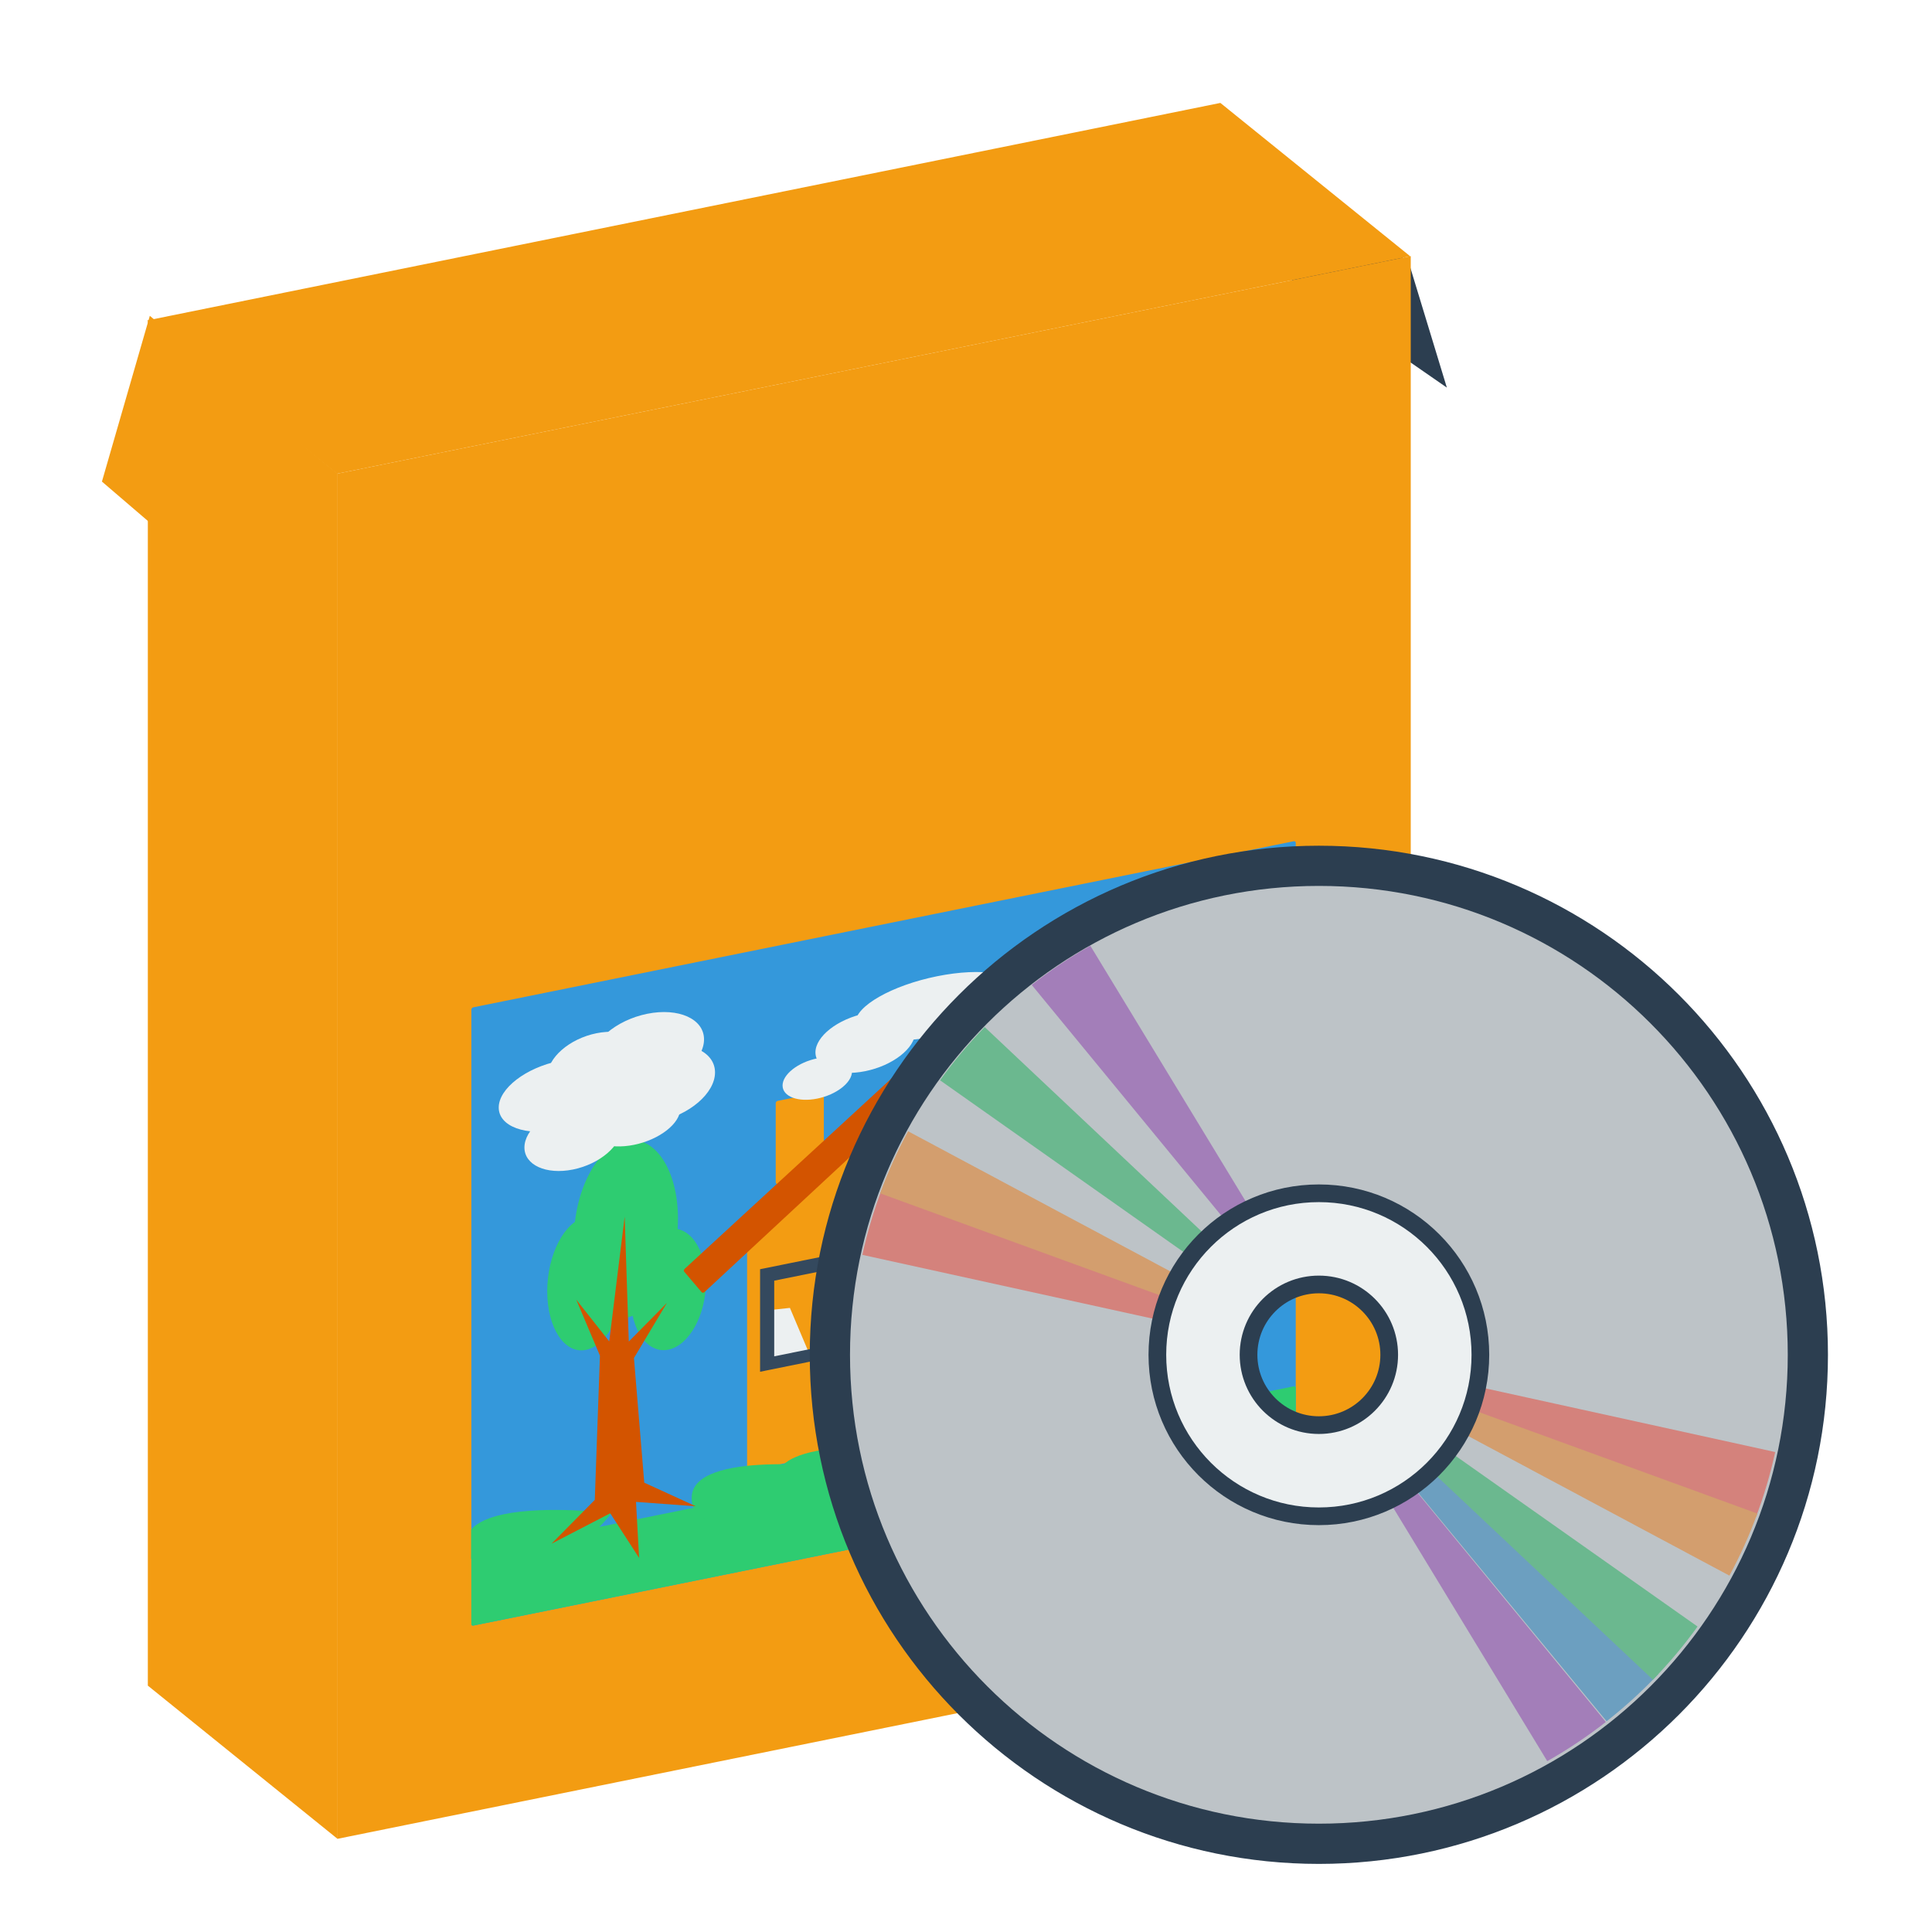
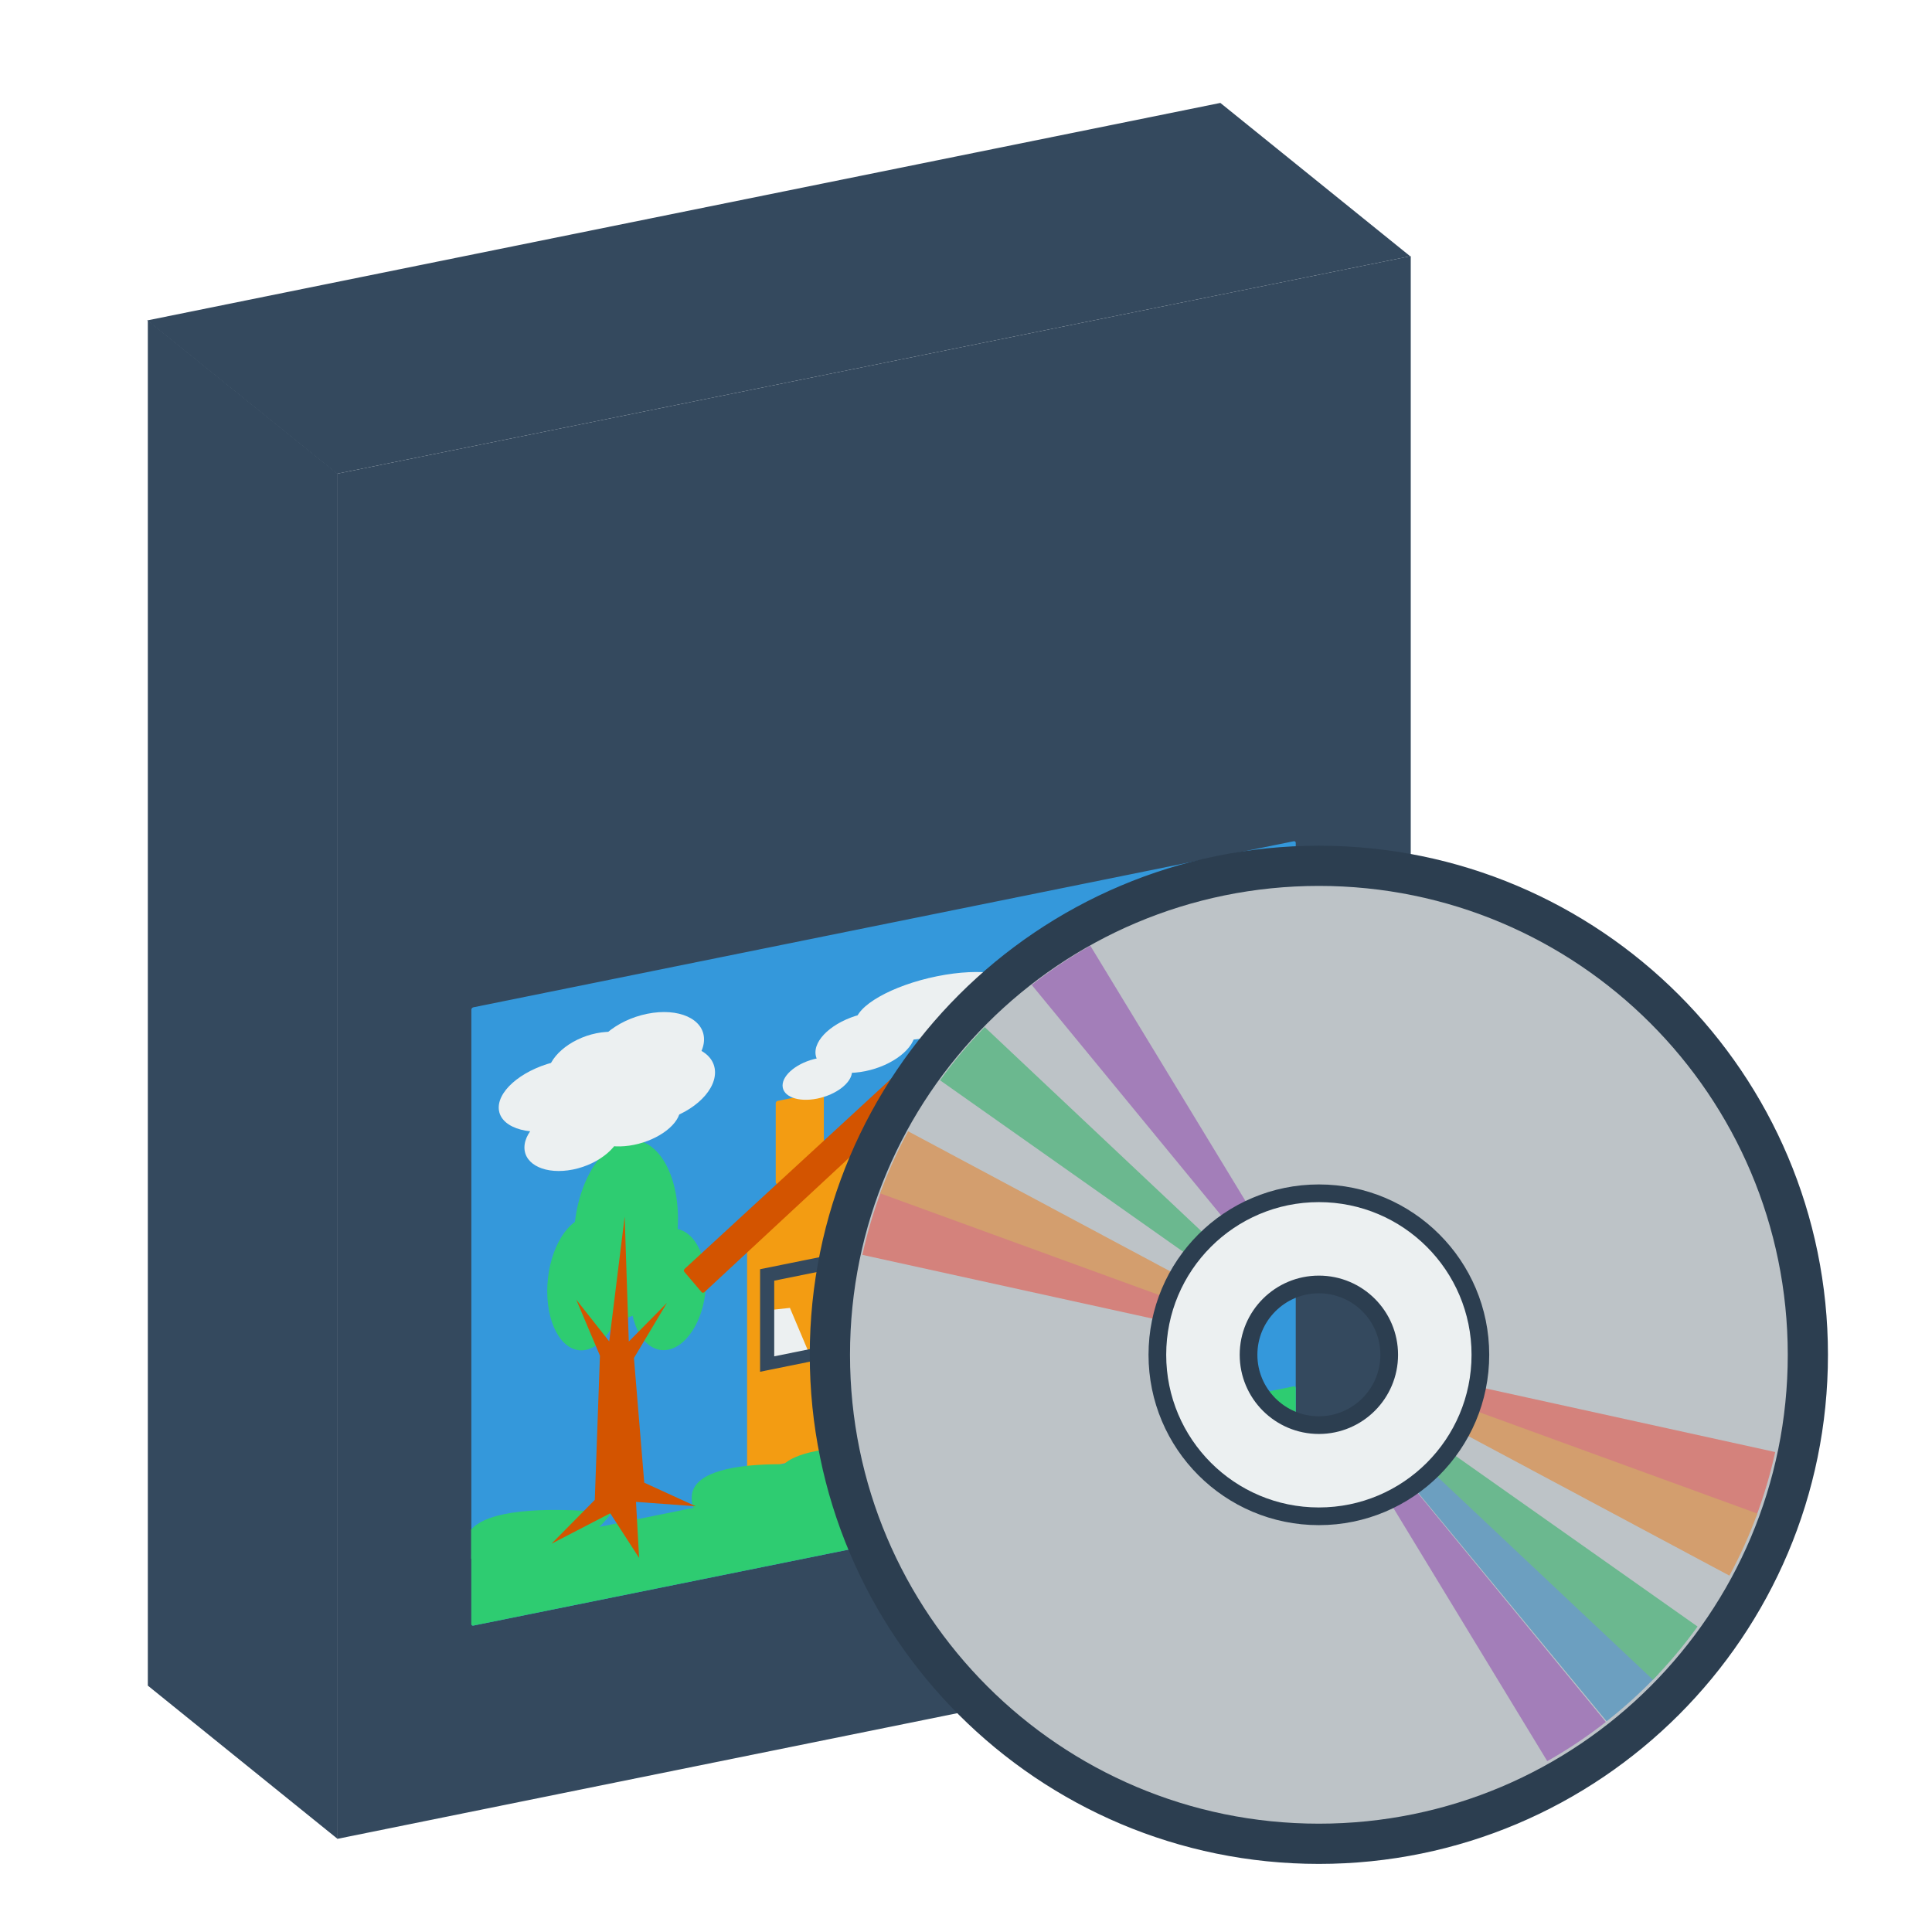
<svg xmlns="http://www.w3.org/2000/svg" id="svg2" viewBox="0 0 239.77 243.89" version="1.0" width="48" height="48">
  <defs id="defs49" />
  <g id="layer1" transform="matrix(0.9300937,0,0,0.9300937,-291.0082,-341.8077)">
    <g id="g18040">
-       <path id="path5835" d="m 476.54,381.73 3.25,19.5 27.25,18.875 -5.146,-16.905 z" style="fill:#2c3e50" />
-       <path id="path4190" d="m 330.73,596.28 25.762,20.808 V 431.798 L 330.73,410.99 v 185.29" style="fill:#f39c12" />
-       <path id="path3925" d="m 356.48,431.78 145.66,-29.523 v 185.29 L 356.48,617.07 z" style="fill:#f39c12;fill-rule:evenodd" />
+       <path id="path4190" d="m 330.73,596.28 25.762,20.808 V 431.798 L 330.73,410.99 v 185.29" style="fill:#34495e" />
+       <path id="path3925" d="m 356.48,431.78 145.66,-29.523 v 185.29 L 356.48,617.07 z" style="fill:#34495e;fill-rule:evenodd" />
      <g id="g3760" transform="matrix(1.1189,0.16156,0,1.1189,-63.473,-142)">
        <path id="rect2061" d="m 414.69,656.85 h 105.33 c 0.143,0 0.257,0.108 0.257,0.243 10e-6,24.838 2e-5,49.676 4e-5,74.514 0,0.135 -0.115,0.243 -0.257,0.243 -35.109,-10e-6 -70.219,-10e-6 -105.33,-10e-6 -0.143,0 -0.257,-0.108 -0.257,-0.243 -1e-5,-24.838 -1e-5,-49.676 -1e-5,-74.514 0,-0.135 0.115,-0.243 0.257,-0.243 z" transform="matrix(0.9448,-0.32766,0,1,0,0)" style="fill:#3498db" />
        <path id="path10695" d="m 195.61,296.51 c -1e-4,47.496 -22.61,86 -50.5,86 -27.89,-10e-6 -50.5,-38.504 -50.5,-86 6.9e-5,-47.496 22.61,-86 50.501,-86 27.891,1e-5 50.5,38.504 50.5,86 z" transform="matrix(0.125,-0.04335,0,0.125,392.17,514.45)" style="fill:#2ecc71" />
        <path id="rect10658" d="m 414.69,722.97 h 105.33 c 0.143,0 0.257,0.108 0.257,0.243 10e-6,2.796 10e-6,5.593 10e-6,8.389 0,0.135 -0.115,0.243 -0.257,0.243 -35.109,-1e-5 -70.219,-1e-5 -105.33,-1e-5 -0.143,0 -0.257,-0.108 -0.257,-0.243 v -8.389 c 0,-0.135 0.115,-0.243 0.257,-0.243 z" transform="matrix(0.9448,-0.32766,0,1,0,0)" style="fill:#2ecc71" />
        <path id="rect3389" d="m 428.72,526.99 c -0.135,0.047 -0.242,0.192 -0.242,0.326 v 9.594 c 0,0.135 0.108,0.205 0.242,0.158 l 1.328,-0.461 -5.043,4.499 v 31.309 c 12.922,-4.481 25.844,-8.963 38.766,-13.444 v -31.309 c -6.461,-1.283 -12.922,-2.566 -19.383,-3.848 -3.358,2.995 -6.716,5.991 -10.074,8.986 v -7.508 c 0,-0.135 -0.111,-0.204 -0.246,-0.157 -1.783,0.618 -3.565,1.236 -5.348,1.855 z" style="fill:#f39c12" />
        <path id="path10703" d="m 195.61,296.51 c -1e-4,47.496 -22.61,86 -50.5,86 -27.89,-10e-6 -50.5,-38.504 -50.5,-86 6.9e-5,-47.496 22.61,-86 50.501,-86 27.891,1e-5 50.5,38.504 50.5,86 z" transform="matrix(0.090346,-0.031332,0,0.085029,402.34,531.11)" style="fill:#2ecc71" />
        <path id="path8804" d="m 444.12,520.57 c -8.895,9.474 -17.789,18.948 -26.684,28.422 -0.109,0.117 -0.134,0.277 -0.055,0.359 0.704,0.727 1.409,1.454 2.113,2.181 0.079,0.082 0.231,0.054 0.34,-0.063 8.095,-8.685 16.19,-17.37 24.285,-26.055 8.094,3.071 16.188,6.141 24.281,9.212 0.109,0.041 0.261,-0.036 0.34,-0.173 0.706,-1.216 1.411,-2.432 2.117,-3.648 0.079,-0.136 0.054,-0.28 -0.055,-0.321 -8.895,-3.305 -17.789,-6.609 -26.684,-9.914 l 3e-5,3e-5 z" style="fill:#d35400" />
        <path id="path11596" d="m 158.61,155.01 c -1.4e-4,20.711 -29.55,37.5 -66.001,37.5 -36.451,-2e-5 -66.001,-16.789 -66,-37.5 1.61e-4,-20.711 29.55,-37.5 66.001,-37.5 36.451,3e-5 66,16.789 66,37.5 z" transform="matrix(0.063813,-0.02213,0,0.065091,427.61,515.54)" style="fill:#ecf0f1" />
        <path id="path7859" d="m 430.2,551.89 c 0.824,1.833 1.649,3.666 2.473,5.498 l -5.931,1.864 v -6.491 c 1.153,-0.29 2.305,-0.581 3.458,-0.871 z" style="fill:#ecf0f1;fill-rule:evenodd" />
        <path id="rect6070" d="m 426.58,547.72 v 12.438 l 14.324,-4.968 v -12.438 L 426.58,547.72 z m 1.716,1.142 10.6,-3.676 v 9.178 l -10.6,3.676 v -9.178 z" style="fill:#34495e" />
        <path id="path10626" d="m 435.91,570.41 c 0,0 -17.375,0.401 -17.625,6.112 -0.25,5.712 12.375,1.833 17.625,-6.112 z" style="fill:#2ecc71;fill-rule:evenodd" />
        <path id="path10630" d="m 446.16,566.86 c 0,0 -17.375,0.401 -17.625,6.112 -0.25,5.712 12.375,1.833 17.625,-6.112 z" style="fill:#2ecc71;fill-rule:evenodd" />
        <path id="path10691" d="m 158.61,155.01 c -1.4e-4,20.711 -29.55,37.5 -66.001,37.5 -36.451,-2e-5 -66.001,-16.789 -66,-37.5 1.61e-4,-20.711 29.55,-37.5 66.001,-37.5 36.451,3e-5 66,16.789 66,37.5 z" transform="matrix(0.10442,-0.036214,0,0.12005,403.22,507.96)" style="fill:#ecf0f1" />
        <path id="path10679" d="m 158.61,155.01 c -1.4e-4,20.711 -29.55,37.5 -66.001,37.5 -36.451,-2e-5 -66.001,-16.789 -66,-37.5 1.61e-4,-20.711 29.55,-37.5 66.001,-37.5 36.451,3e-5 66,16.789 66,37.5 z" transform="matrix(0.10526,-0.036506,0,0.12153,404.42,511.59)" style="fill:#ecf0f1" />
        <path id="path10687" d="m 158.61,155.01 c -1.4e-4,20.711 -29.55,37.5 -66.001,37.5 -36.451,-2e-5 -66.001,-16.789 -66,-37.5 1.61e-4,-20.711 29.55,-37.5 66.001,-37.5 36.451,3e-5 66,16.789 66,37.5 z" transform="matrix(0.085054,-0.029497,0,0.086758,403.41,520.87)" style="fill:#ecf0f1" />
        <path id="path10675" d="m 158.61,155.01 c -1.4e-4,20.711 -29.55,37.5 -66.001,37.5 -36.451,-2e-5 -66.001,-16.789 -66,-37.5 1.61e-4,-20.711 29.55,-37.5 66.001,-37.5 36.451,3e-5 66,16.789 66,37.5 z" transform="matrix(0.090107,-0.031249,0,0.10671,398.38,512.32)" style="fill:#ecf0f1" />
        <path id="path10662" d="m 158.61,155.01 c -1.4e-4,20.711 -29.55,37.5 -66.001,37.5 -36.451,-2e-5 -66.001,-16.789 -66,-37.5 1.61e-4,-20.711 29.55,-37.5 66.001,-37.5 36.451,3e-5 66,16.789 66,37.5 z" transform="matrix(0.11116,-0.03855,0,0.11116,391.92,516.48)" style="fill:#ecf0f1" />
        <path id="path10683" d="m 158.61,155.01 c -1.4e-4,20.711 -29.55,37.5 -66.001,37.5 -36.451,-2e-5 -66.001,-16.789 -66,-37.5 1.61e-4,-20.711 29.55,-37.5 66.001,-37.5 36.451,3e-5 66,16.789 66,37.5 z" transform="matrix(0.089265,-0.030957,0,0.10306,395.62,521.93)" style="fill:#ecf0f1" />
        <path id="path10699" d="m 195.61,296.51 c -1e-4,47.496 -22.61,86 -50.5,86 -27.89,-10e-6 -50.5,-38.504 -50.5,-86 6.9e-5,-47.496 22.61,-86 50.501,-86 27.891,1e-5 50.5,38.504 50.5,86 z" transform="matrix(0.092822,-0.032191,0,0.09375,391.98,529.37)" style="fill:#2ecc71" />
        <path id="rect11646" d="m 395.47,581.94 c -1.724,0.611 -3.161,1.403 -3.938,2.432 v 3.523 c 2.581,2.648 12.503,-1.174 17.004,-7.987 0,0 -7.843,0.18 -13.066,2.031 z" style="fill:#2ecc71" />
        <path id="path10707" d="m 404.28,554.63 2.875,6.378 -0.625,17.592 c -1.75,2.024 -3.5,4.047 -5.25,6.071 2.375,-1.574 4.75,-3.147 7.125,-4.721 l 3.5,4.911 c -0.125,-2.248 -0.25,-4.497 -0.375,-6.745 l 7.25,-0.514 c -2.083,-0.652 -4.167,-1.305 -6.25,-1.958 -0.417,-4.981 -0.833,-9.961 -1.25,-14.942 1.333,-2.421 2.667,-4.841 4,-7.262 -1.542,1.785 -3.083,3.569 -4.625,5.354 -0.167,-5.026 -0.333,-10.051 -0.5,-15.077 -0.625,5.133 -1.25,10.267 -1.875,15.4 -1.333,-1.496 -2.667,-2.992 -4,-4.488 z" style="fill:#d35400" />
        <path id="path11606" d="m 158.61,155.01 c -1.4e-4,20.711 -29.55,37.5 -66.001,37.5 -36.451,-2e-5 -66.001,-16.789 -66,-37.5 1.61e-4,-20.711 29.55,-37.5 66.001,-37.5 36.451,3e-5 66,16.789 66,37.5 z" transform="matrix(0.09159,-0.031763,0,0.093424,430.86,506.81)" style="fill:#ecf0f1" />
        <path id="path11610" d="m 158.61,155.01 c -1.4e-4,20.711 -29.55,37.5 -66.001,37.5 -36.451,-2e-5 -66.001,-16.789 -66,-37.5 1.61e-4,-20.711 29.55,-37.5 66.001,-37.5 36.451,3e-5 66,16.789 66,37.5 z" transform="matrix(0.14987,-0.051977,0,0.096758,434.16,502.53)" style="fill:#ecf0f1" />
      </g>
-       <path id="path4184" d="m 330.64,410.99 25.762,20.808 145.66,-29.523 L 476.3,381.467 330.64,410.99" style="fill:#f39c12" />
-       <path id="path5833" d="m 331,410.36 -6.5,22.5 17.5,15 14.354,-16.03 z" style="fill:#f39c12" />
+       <path id="path4184" d="m 330.64,410.99 25.762,20.808 145.66,-29.523 L 476.3,381.467 330.64,410.99" style="fill:#34495e" />
      <g id="g18020">
        <path id="path5872" d="m 552.43,551.38 c 0,34.662 -28.099,62.762 -62.762,62.762 -34.662,0 -62.762,-28.099 -62.762,-62.762 0,-34.662 28.099,-62.762 62.762,-62.762 34.662,0 62.762,28.099 62.762,62.762 z m 3.835,0 c 0,36.781 -29.817,66.597 -66.597,66.597 -36.781,0 -66.597,-29.817 -66.597,-66.597 0,-36.781 29.817,-66.597 66.597,-66.597 36.781,0 66.597,29.817 66.597,66.597 z" style="fill:#ecf0f1;fill-rule:evenodd;stroke:#2c3e50;stroke-width:5px" />
        <path id="path5901" d="m 553.31,551.38 c 0,35.147 -28.492,63.64 -63.64,63.64 -35.147,0 -63.64,-28.492 -63.64,-63.64 0,-35.147 28.492,-63.64 63.64,-63.64 35.147,0 63.64,28.492 63.64,63.64 z m 121.12,-10e-6 c 0,102.04 -82.72,184.76 -184.76,184.76 -102.04,0 -184.76,-82.72 -184.76,-184.76 0,-102.04 82.72,-184.76 184.76,-184.76 102.04,0 184.76,82.72 184.76,184.76 z" transform="matrix(0.34444,0,0,0.34444,321.01,361.46)" style="fill:#bdc3c7;fill-rule:evenodd" />
        <g id="g18006" style="opacity:0.543">
          <path id="path16597" d="m 430.31,529.03 c -1.07,2.855 -1.943,5.784 -2.596,8.784 l 40.736,8.949 c 0.229,-1.078 0.547,-2.137 0.932,-3.162 l -39.071,-14.572 z" style="fill:#e74c3c" />
          <path id="path16615" d="m 433.92,521.04 c -1.468,2.713 -2.729,5.52 -3.792,8.425 l 39.188,14.282 c 0.388,-1.053 0.84,-2.076 1.381,-3.055 l -36.777,-19.651 z" style="fill:#e67e22" />
          <path id="path16617" d="m 444.31,506.9 c -2.191,2.255 -4.23,4.68 -6.056,7.22 l 34.107,24.055 c 0.704,-0.941 1.477,-1.841 2.328,-2.662 l -30.38,-28.62 z" style="fill:#27ae60" />
          <path id="path16619" d="m 458.6,495.89 c -2.784,1.571 -5.423,3.348 -7.901,5.287 l 26.497,32.241 c 0.985,-0.699 2.05,-1.314 3.16,-1.85 l -21.696,-35.695 c -0.018,0.01 -0.043,0.006 -0.06,0.016 z" style="fill:#8e44ad" />
          <path id="path17318" d="m 549.01,573.36 c 1.07,-2.855 1.943,-5.784 2.596,-8.784 l -40.736,-8.949 c -0.229,1.078 -0.547,2.137 -0.932,3.162 l 39.071,14.572 z" style="fill:#e74c3c" />
          <path id="path17322" d="m 528.72,601.12 c 2.511,-1.974 4.851,-4.104 7.018,-6.41 l -30.832,-28.135 c -0.849,0.851 -1.745,1.643 -2.735,2.35 l 26.55,32.194 z" style="fill:#2980b9" />
          <path id="path17324" d="m 545.39,581.35 c 1.468,-2.713 2.729,-5.52 3.792,-8.425 l -39.188,-14.282 c -0.388,1.053 -0.84,2.076 -1.381,3.055 l 36.777,19.651 z" style="fill:#e67e22" />
          <path id="path17326" d="m 535.01,595.48 c 2.191,-2.255 4.23,-4.68 6.056,-7.22 l -34.107,-24.055 c -0.704,0.941 -1.477,1.841 -2.328,2.662 l 30.378,28.613 z" style="fill:#27ae60" />
          <path id="path17328" d="m 520.72,606.5 c 2.784,-1.571 5.423,-3.348 7.901,-5.287 l -26.497,-32.241 c -0.985,0.699 -2.05,1.314 -3.16,1.85 l 21.696,35.695 c 0.018,-0.01 0.043,-0.006 0.06,-0.016 z" style="fill:#8e44ad" />
        </g>
        <path id="path5899" style="color:#000000;fill:#ecf0f1;fill-rule:evenodd;stroke:#2c3e50;stroke-width:16px" d="m 553.31,551.38 c 0,35.147 -28.492,63.64 -63.64,63.64 -35.147,0 -63.64,-28.492 -63.64,-63.64 0,-35.147 28.492,-63.64 63.64,-63.64 35.147,0 63.64,28.492 63.64,63.64 z m 82.496,3e-5 c 0,80.708 -65.427,146.14 -146.14,146.14 -80.708,0 -146.14,-65.427 -146.14,-146.14 0,-80.708 65.427,-146.14 146.14,-146.14 80.708,0 146.14,65.427 146.14,146.14 z" transform="matrix(0.15,0,0,0.15,416.22,468.67)" />
      </g>
    </g>
  </g>
</svg>
